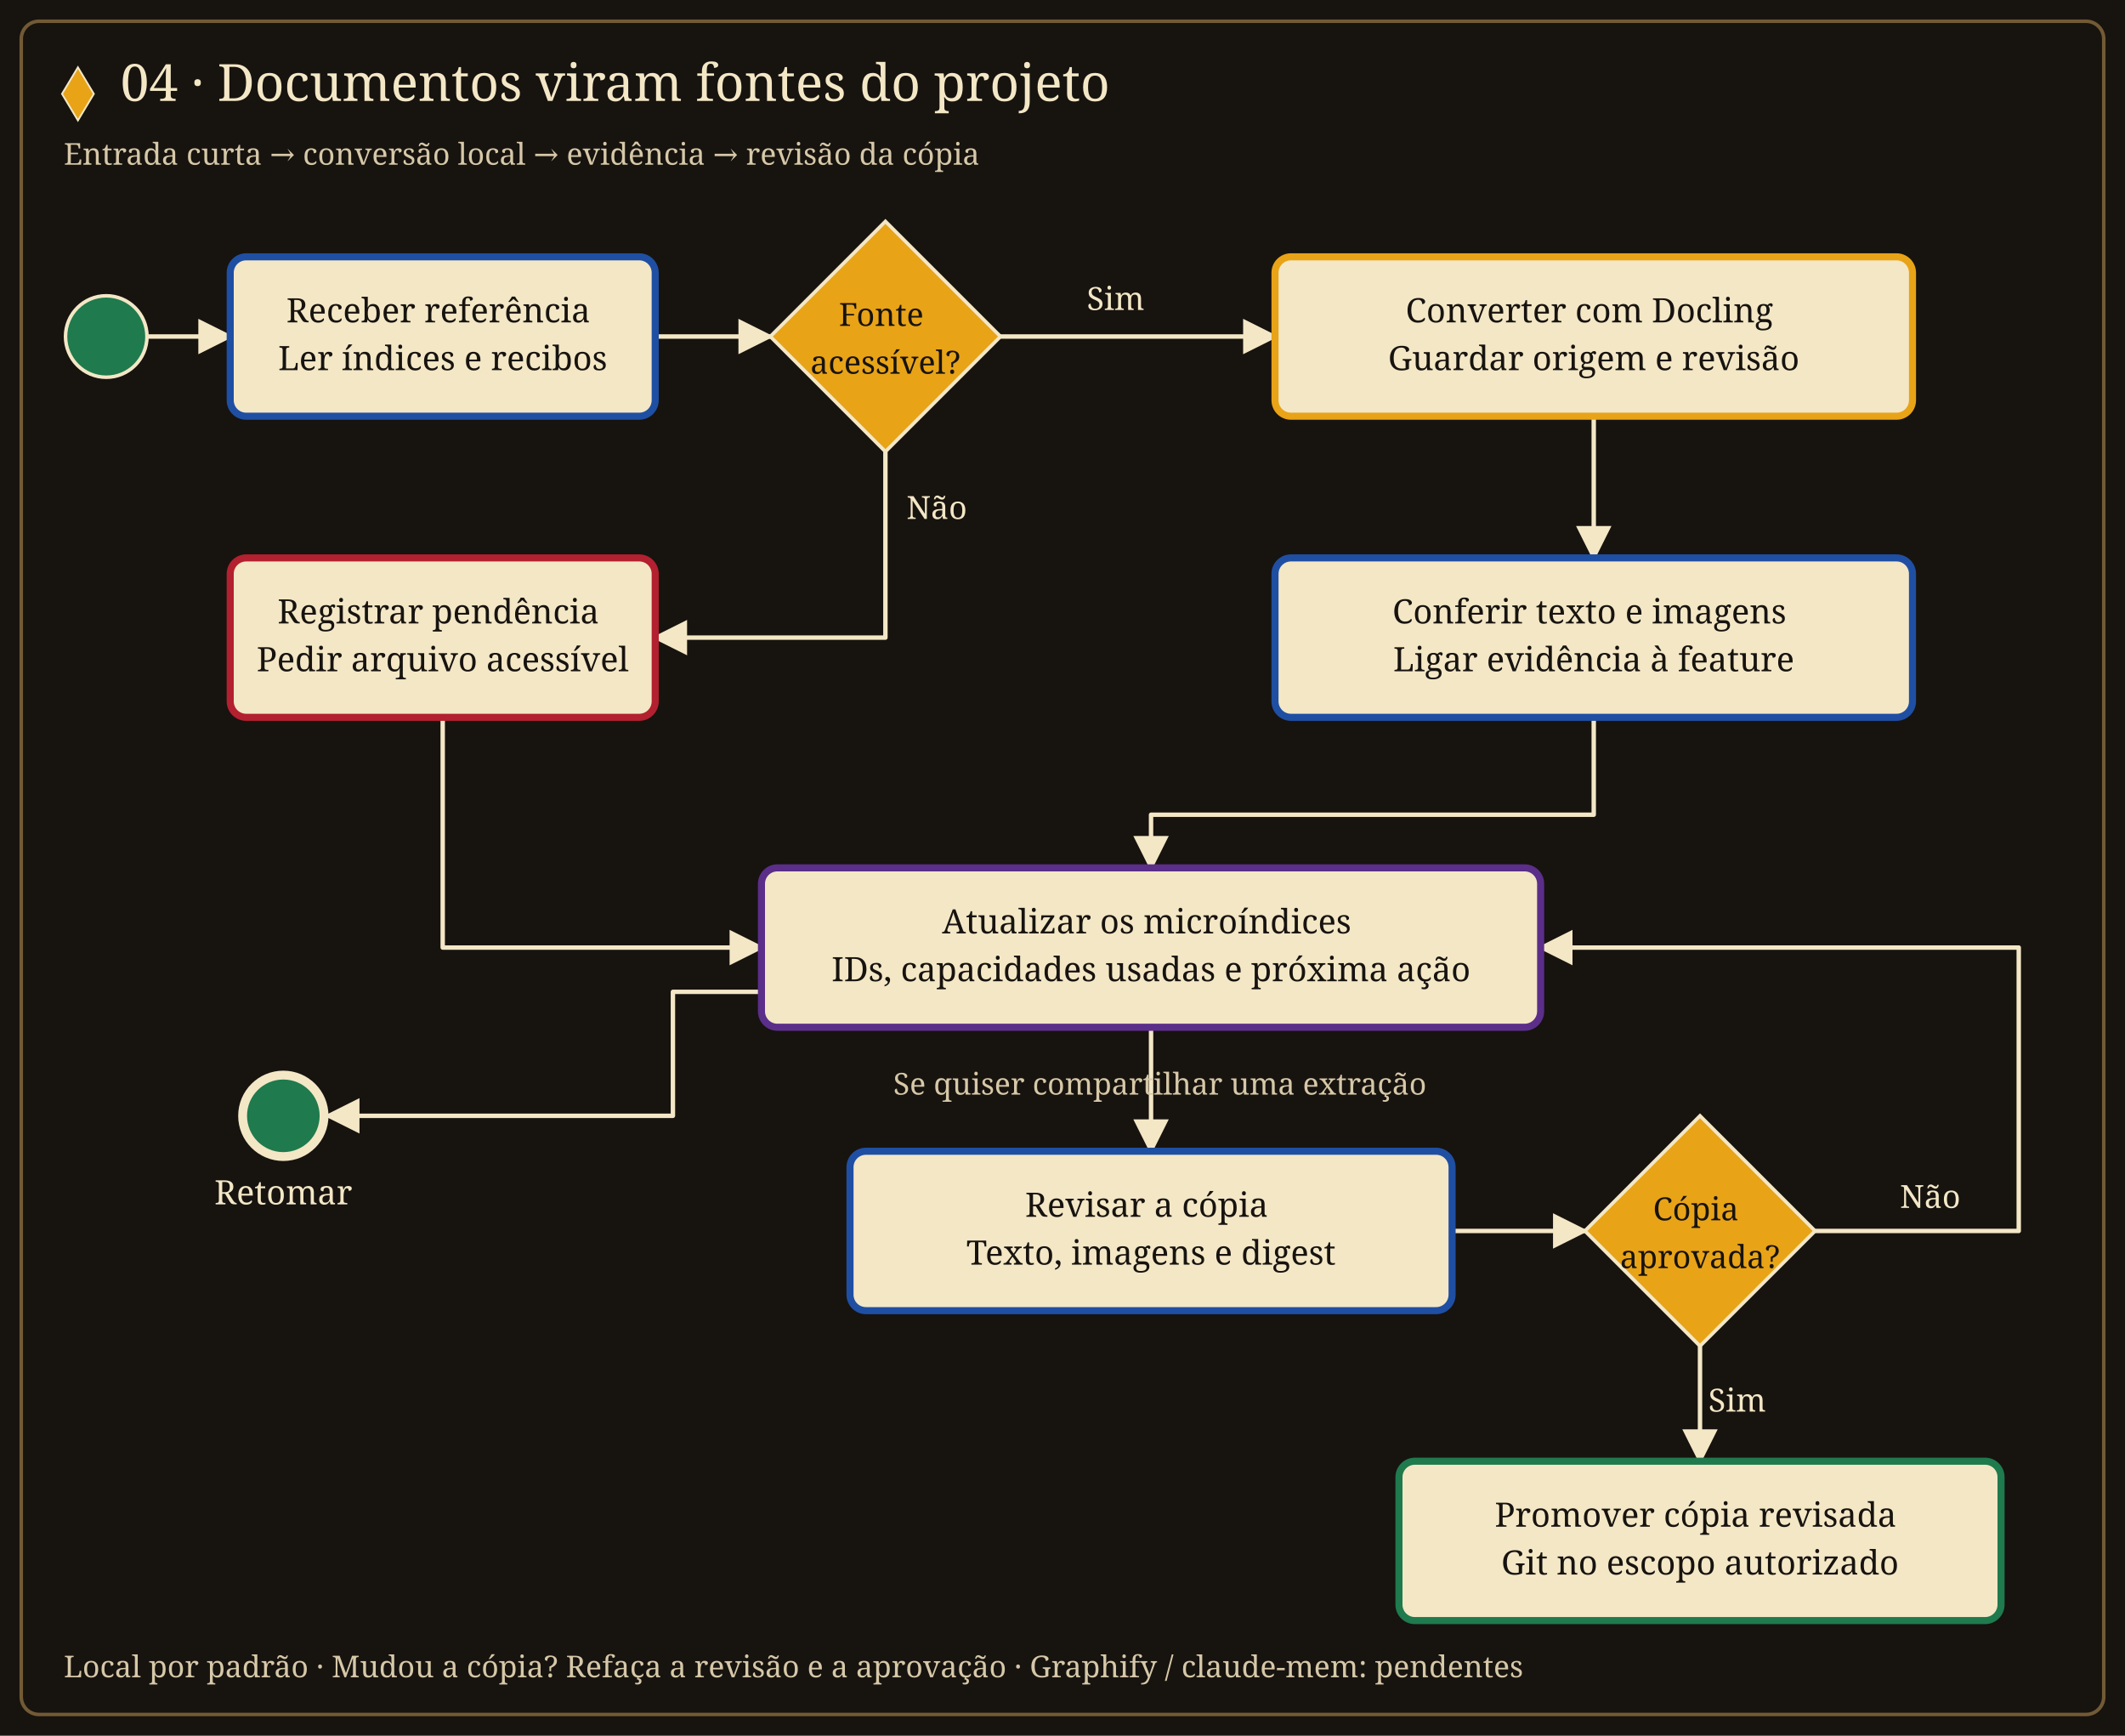
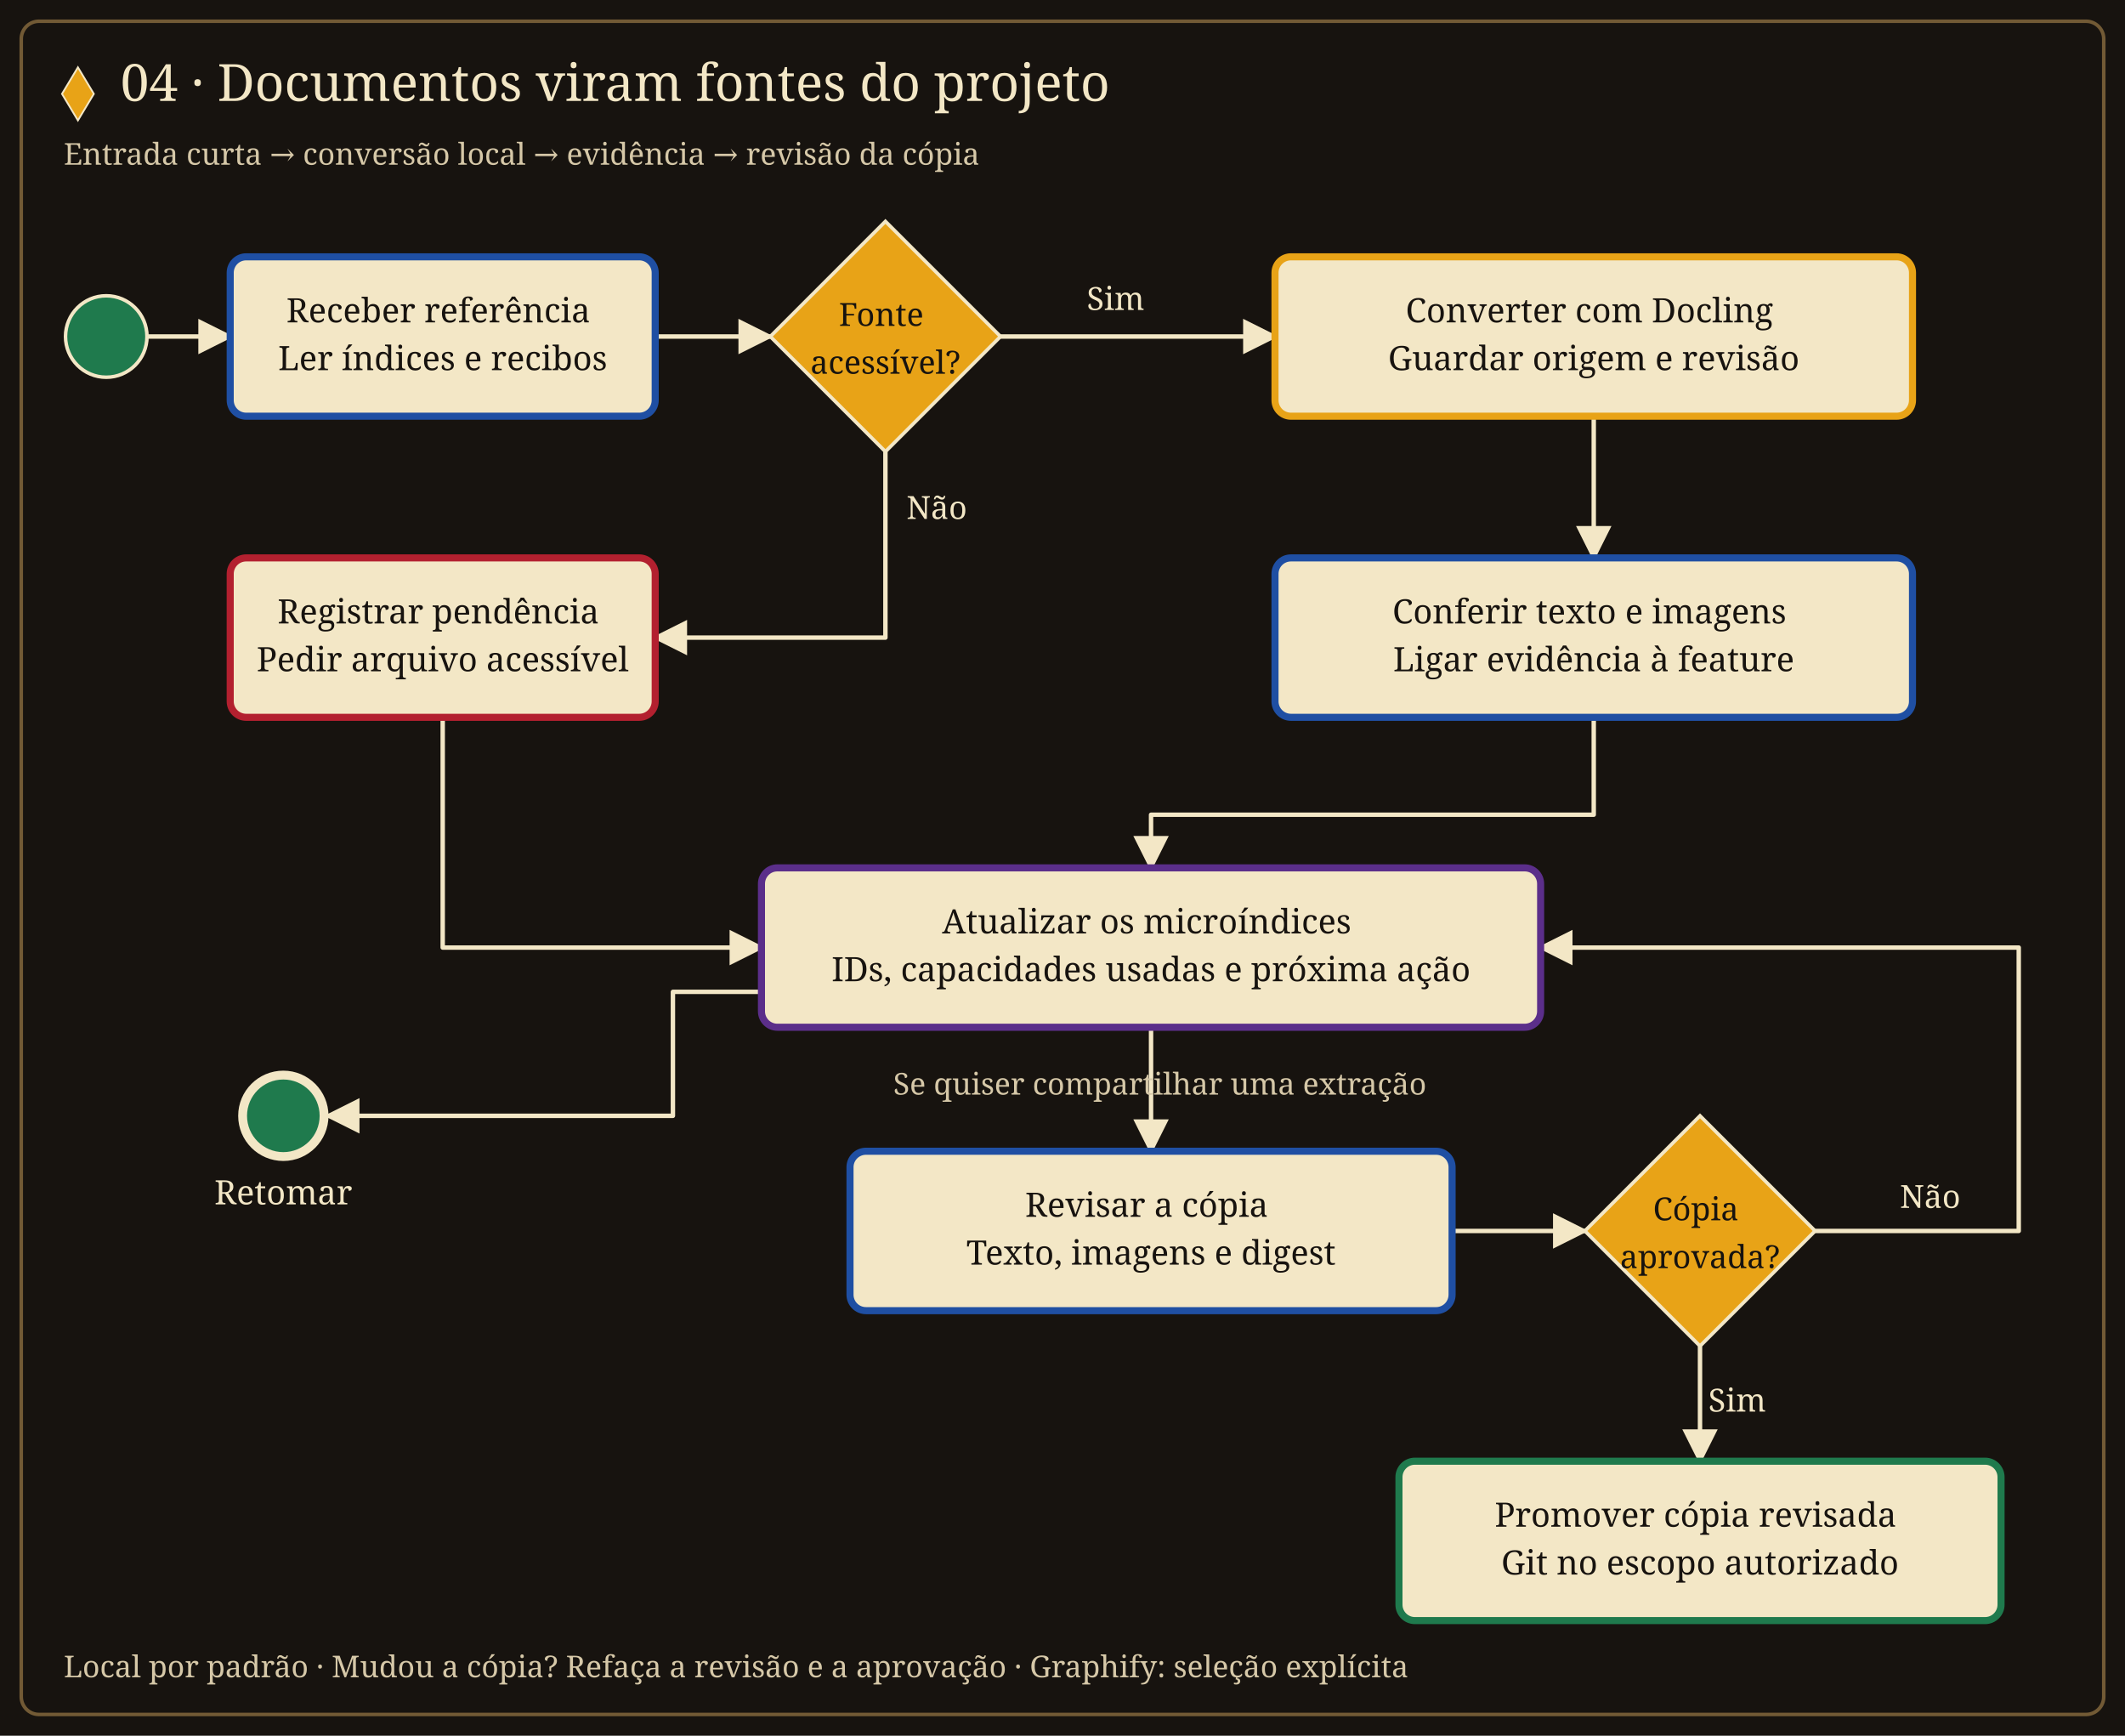
<svg xmlns="http://www.w3.org/2000/svg" viewBox="0 0 1200 980" width="1200" height="980" role="img" aria-labelledby="title desc" font-family="Georgia, serif">
  <defs>
    <marker id="arrow" viewBox="0 0 10 10" refX="9" refY="5" markerWidth="8" markerHeight="8" orient="auto-start-reverse">
      <path d="M0 0 L10 5 L0 10Z" fill="#F3E7C6" />
    </marker>
  </defs>
  <rect width="1200" height="980" fill="#17130f" />
  <rect x="12" y="12" width="1176" height="956" rx="10" fill="none" stroke="#725a35" stroke-width="2" />
  <path d="M35 53L44 38L53 53L44 68Z" fill="#E8A317" stroke="#F3E7C6" />
  <text x="68" y="57" text-anchor="start" font-size="29" fill="#F3E7C6" data-max-width="1070">
    <tspan x="68" dy="0">04 · Documentos viram fontes do projeto</tspan>
  </text>
  <text x="36" y="93" text-anchor="start" font-size="17" fill="#d6c8a8" data-max-width="1128">
    <tspan x="36" dy="0">Entrada curta → conversão local → evidência → revisão da cópia</tspan>
  </text>
  <path d="M83 190H130" fill="none" stroke="#F3E7C6" stroke-width="2.5" stroke-linejoin="round" marker-end="url(#arrow)" />
  <path d="M370 190H435" fill="none" stroke="#F3E7C6" stroke-width="2.5" stroke-linejoin="round" marker-end="url(#arrow)" />
  <path d="M565 190H720" fill="none" stroke="#F3E7C6" stroke-width="2.5" stroke-linejoin="round" marker-end="url(#arrow)" />
  <path d="M500 255V360H370" fill="none" stroke="#F3E7C6" stroke-width="2.5" stroke-linejoin="round" marker-end="url(#arrow)" />
  <path d="M900 235V315" fill="none" stroke="#F3E7C6" stroke-width="2.5" stroke-linejoin="round" marker-end="url(#arrow)" />
  <path d="M250 405V535H430" fill="none" stroke="#F3E7C6" stroke-width="2.5" stroke-linejoin="round" marker-end="url(#arrow)" />
  <path d="M900 405V460H650V490" fill="none" stroke="#F3E7C6" stroke-width="2.5" stroke-linejoin="round" marker-end="url(#arrow)" />
  <path d="M430 560H380V630H185" fill="none" stroke="#F3E7C6" stroke-width="2.5" stroke-linejoin="round" marker-end="url(#arrow)" />
  <path d="M650 580V650" fill="none" stroke="#F3E7C6" stroke-width="2.5" stroke-linejoin="round" marker-end="url(#arrow)" />
  <path d="M820 695H895" fill="none" stroke="#F3E7C6" stroke-width="2.5" stroke-linejoin="round" marker-end="url(#arrow)" />
  <path d="M960 760V825" fill="none" stroke="#F3E7C6" stroke-width="2.5" stroke-linejoin="round" marker-end="url(#arrow)" />
  <path d="M1025 695H1140V535H870" fill="none" stroke="#F3E7C6" stroke-width="2.5" stroke-linejoin="round" marker-end="url(#arrow)" />
  <circle cx="60" cy="190" r="23" fill="#1F7A4D" stroke="#F3E7C6" stroke-width="2" />
  <rect x="130" y="145" width="240" height="90" rx="9" fill="#F3E7C6" stroke="#1F4FA3" stroke-width="4" />
  <text x="250.0" y="182" text-anchor="middle" font-size="19" fill="#17130f" data-max-width="216">
    <tspan x="250.0" dy="0">Receber referência</tspan>
    <tspan x="250.0" dy="27">Ler índices e recibos</tspan>
  </text>
  <path d="M500 125L565 190L500 255L435 190Z" fill="#E8A317" stroke="#F3E7C6" stroke-width="2" />
  <text x="500" y="184" text-anchor="middle" font-size="18" fill="#17130f" data-max-width="105">
    <tspan x="500" dy="0">Fonte</tspan>
    <tspan x="500" dy="27">acessível?</tspan>
  </text>
  <rect x="720" y="145" width="360" height="90" rx="9" fill="#F3E7C6" stroke="#E8A317" stroke-width="4" />
  <text x="900.0" y="182" text-anchor="middle" font-size="19" fill="#17130f" data-max-width="336">
    <tspan x="900.0" dy="0">Converter com Docling</tspan>
    <tspan x="900.0" dy="27">Guardar origem e revisão</tspan>
  </text>
  <rect x="130" y="315" width="240" height="90" rx="9" fill="#F3E7C6" stroke="#B3202F" stroke-width="4" />
  <text x="250.0" y="352" text-anchor="middle" font-size="19" fill="#17130f" data-max-width="216">
    <tspan x="250.0" dy="0">Registrar pendência</tspan>
    <tspan x="250.0" dy="27">Pedir arquivo acessível</tspan>
  </text>
  <rect x="720" y="315" width="360" height="90" rx="9" fill="#F3E7C6" stroke="#1F4FA3" stroke-width="4" />
  <text x="900.0" y="352" text-anchor="middle" font-size="19" fill="#17130f" data-max-width="336">
    <tspan x="900.0" dy="0">Conferir texto e imagens</tspan>
    <tspan x="900.0" dy="27">Ligar evidência à feature</tspan>
  </text>
  <rect x="430" y="490" width="440" height="90" rx="9" fill="#F3E7C6" stroke="#5B2E8A" stroke-width="4" />
  <text x="650.0" y="527" text-anchor="middle" font-size="19" fill="#17130f" data-max-width="416">
    <tspan x="650.0" dy="0">Atualizar os microíndices</tspan>
    <tspan x="650.0" dy="27">IDs, capacidades usadas e próxima ação</tspan>
  </text>
  <circle cx="160" cy="630" r="23" fill="#1F7A4D" stroke="#F3E7C6" stroke-width="5" />
  <text x="160" y="680" text-anchor="middle" font-size="19" fill="#F3E7C6">
    <tspan x="160" dy="0">Retomar</tspan>
  </text>
  <rect x="480" y="650" width="340" height="90" rx="9" fill="#F3E7C6" stroke="#1F4FA3" stroke-width="4" />
  <text x="650.0" y="687" text-anchor="middle" font-size="19" fill="#17130f" data-max-width="316">
    <tspan x="650.0" dy="0">Revisar a cópia</tspan>
    <tspan x="650.0" dy="27">Texto, imagens e digest</tspan>
  </text>
  <path d="M960 630L1025 695L960 760L895 695Z" fill="#E8A317" stroke="#F3E7C6" stroke-width="2" />
  <text x="960" y="689" text-anchor="middle" font-size="18" fill="#17130f" data-max-width="105">
    <tspan x="960" dy="0">Cópia</tspan>
    <tspan x="960" dy="27">aprovada?</tspan>
  </text>
  <rect x="790" y="825" width="340" height="90" rx="9" fill="#F3E7C6" stroke="#1F7A4D" stroke-width="4" />
  <text x="960.0" y="862" text-anchor="middle" font-size="19" fill="#17130f" data-max-width="316">
    <tspan x="960.0" dy="0">Promover cópia revisada</tspan>
    <tspan x="960.0" dy="27">Git no escopo autorizado</tspan>
  </text>
  <text x="630" y="175" text-anchor="middle" font-size="18" fill="#F3E7C6">
    <tspan x="630" dy="0">Sim</tspan>
  </text>
  <text x="529" y="293" text-anchor="middle" font-size="18" fill="#F3E7C6">
    <tspan x="529" dy="0">Não</tspan>
  </text>
  <text x="981" y="797" text-anchor="middle" font-size="18" fill="#F3E7C6">
    <tspan x="981" dy="0">Sim</tspan>
  </text>
  <text x="1090" y="682" text-anchor="middle" font-size="18" fill="#F3E7C6">
    <tspan x="1090" dy="0">Não</tspan>
  </text>
  <text x="655" y="618" text-anchor="middle" font-size="17" fill="#d6c8a8" data-max-width="500">
    <tspan x="655" dy="0">Se quiser compartilhar uma extração</tspan>
  </text>
  <text x="36" y="947" text-anchor="start" font-size="17" fill="#d6c8a8" data-max-width="1128">
-     <tspan x="36" dy="0">Local por padrão · Mudou a cópia? Refaça a revisão e a aprovação · Graphify / claude-mem: pendentes</tspan>
+     <tspan x="36" dy="0">Local por padrão · Mudou a cópia? Refaça a revisão e a aprovação · Graphify: seleção explícita</tspan>
  </text>
</svg>
